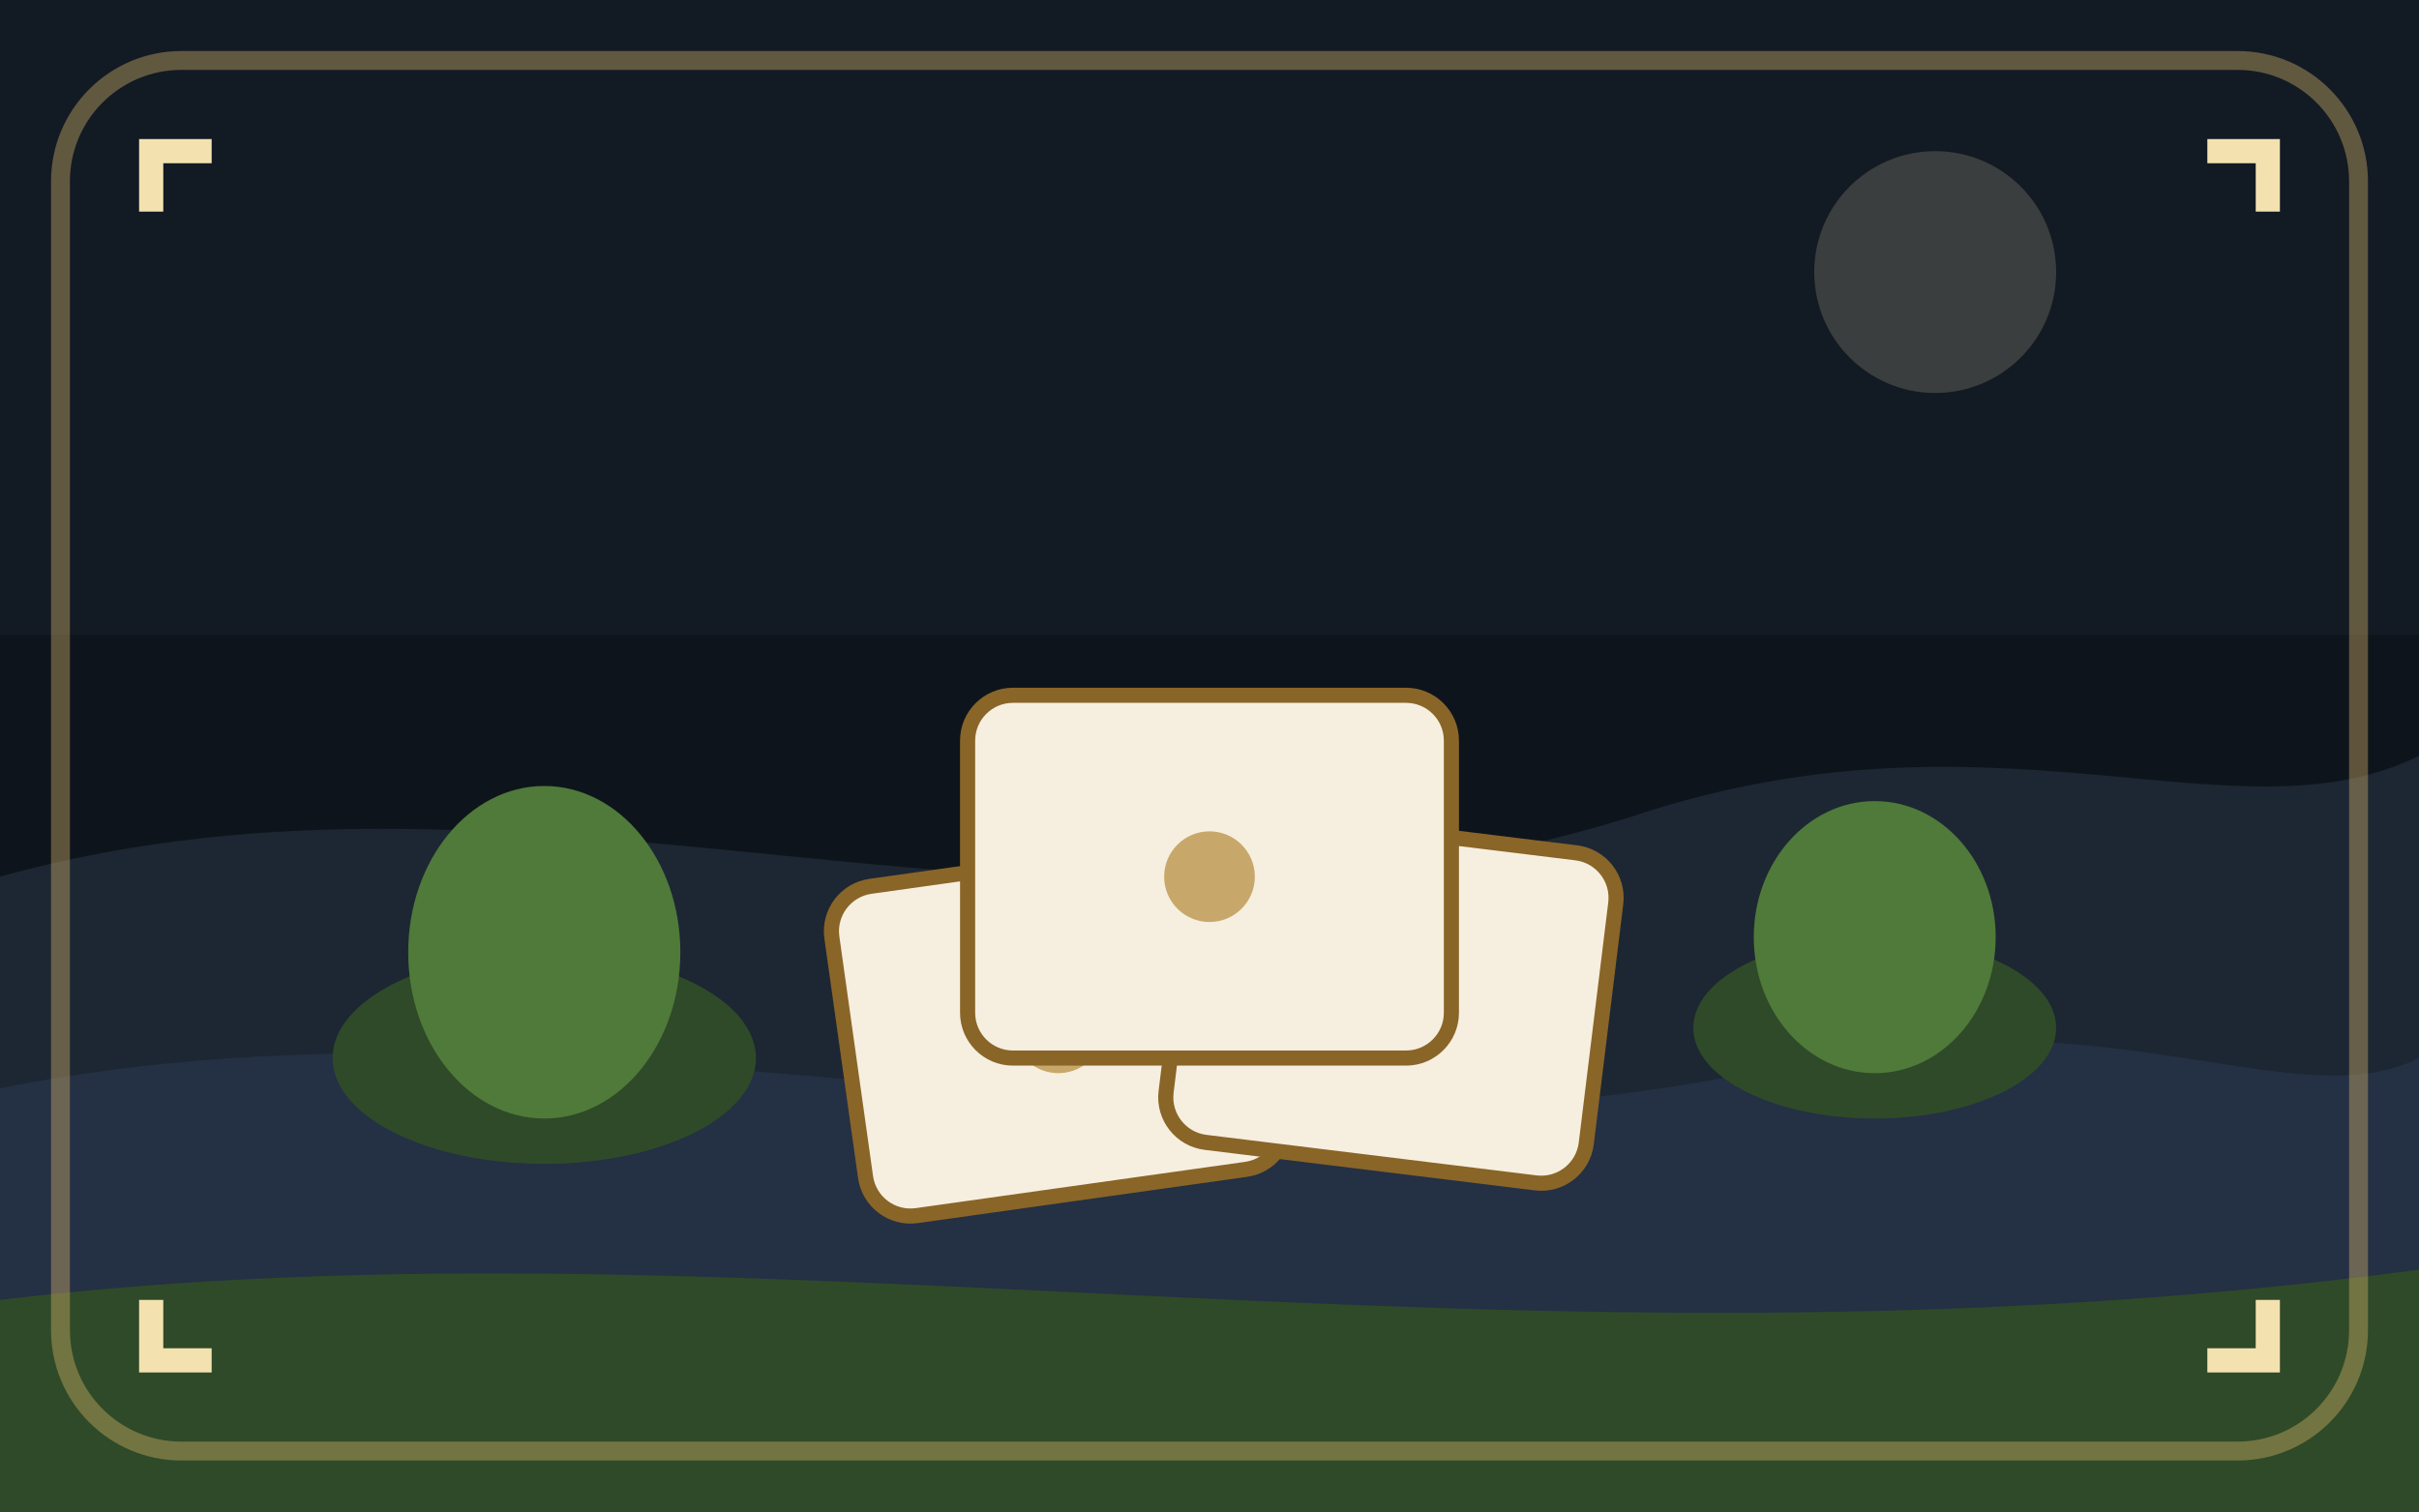
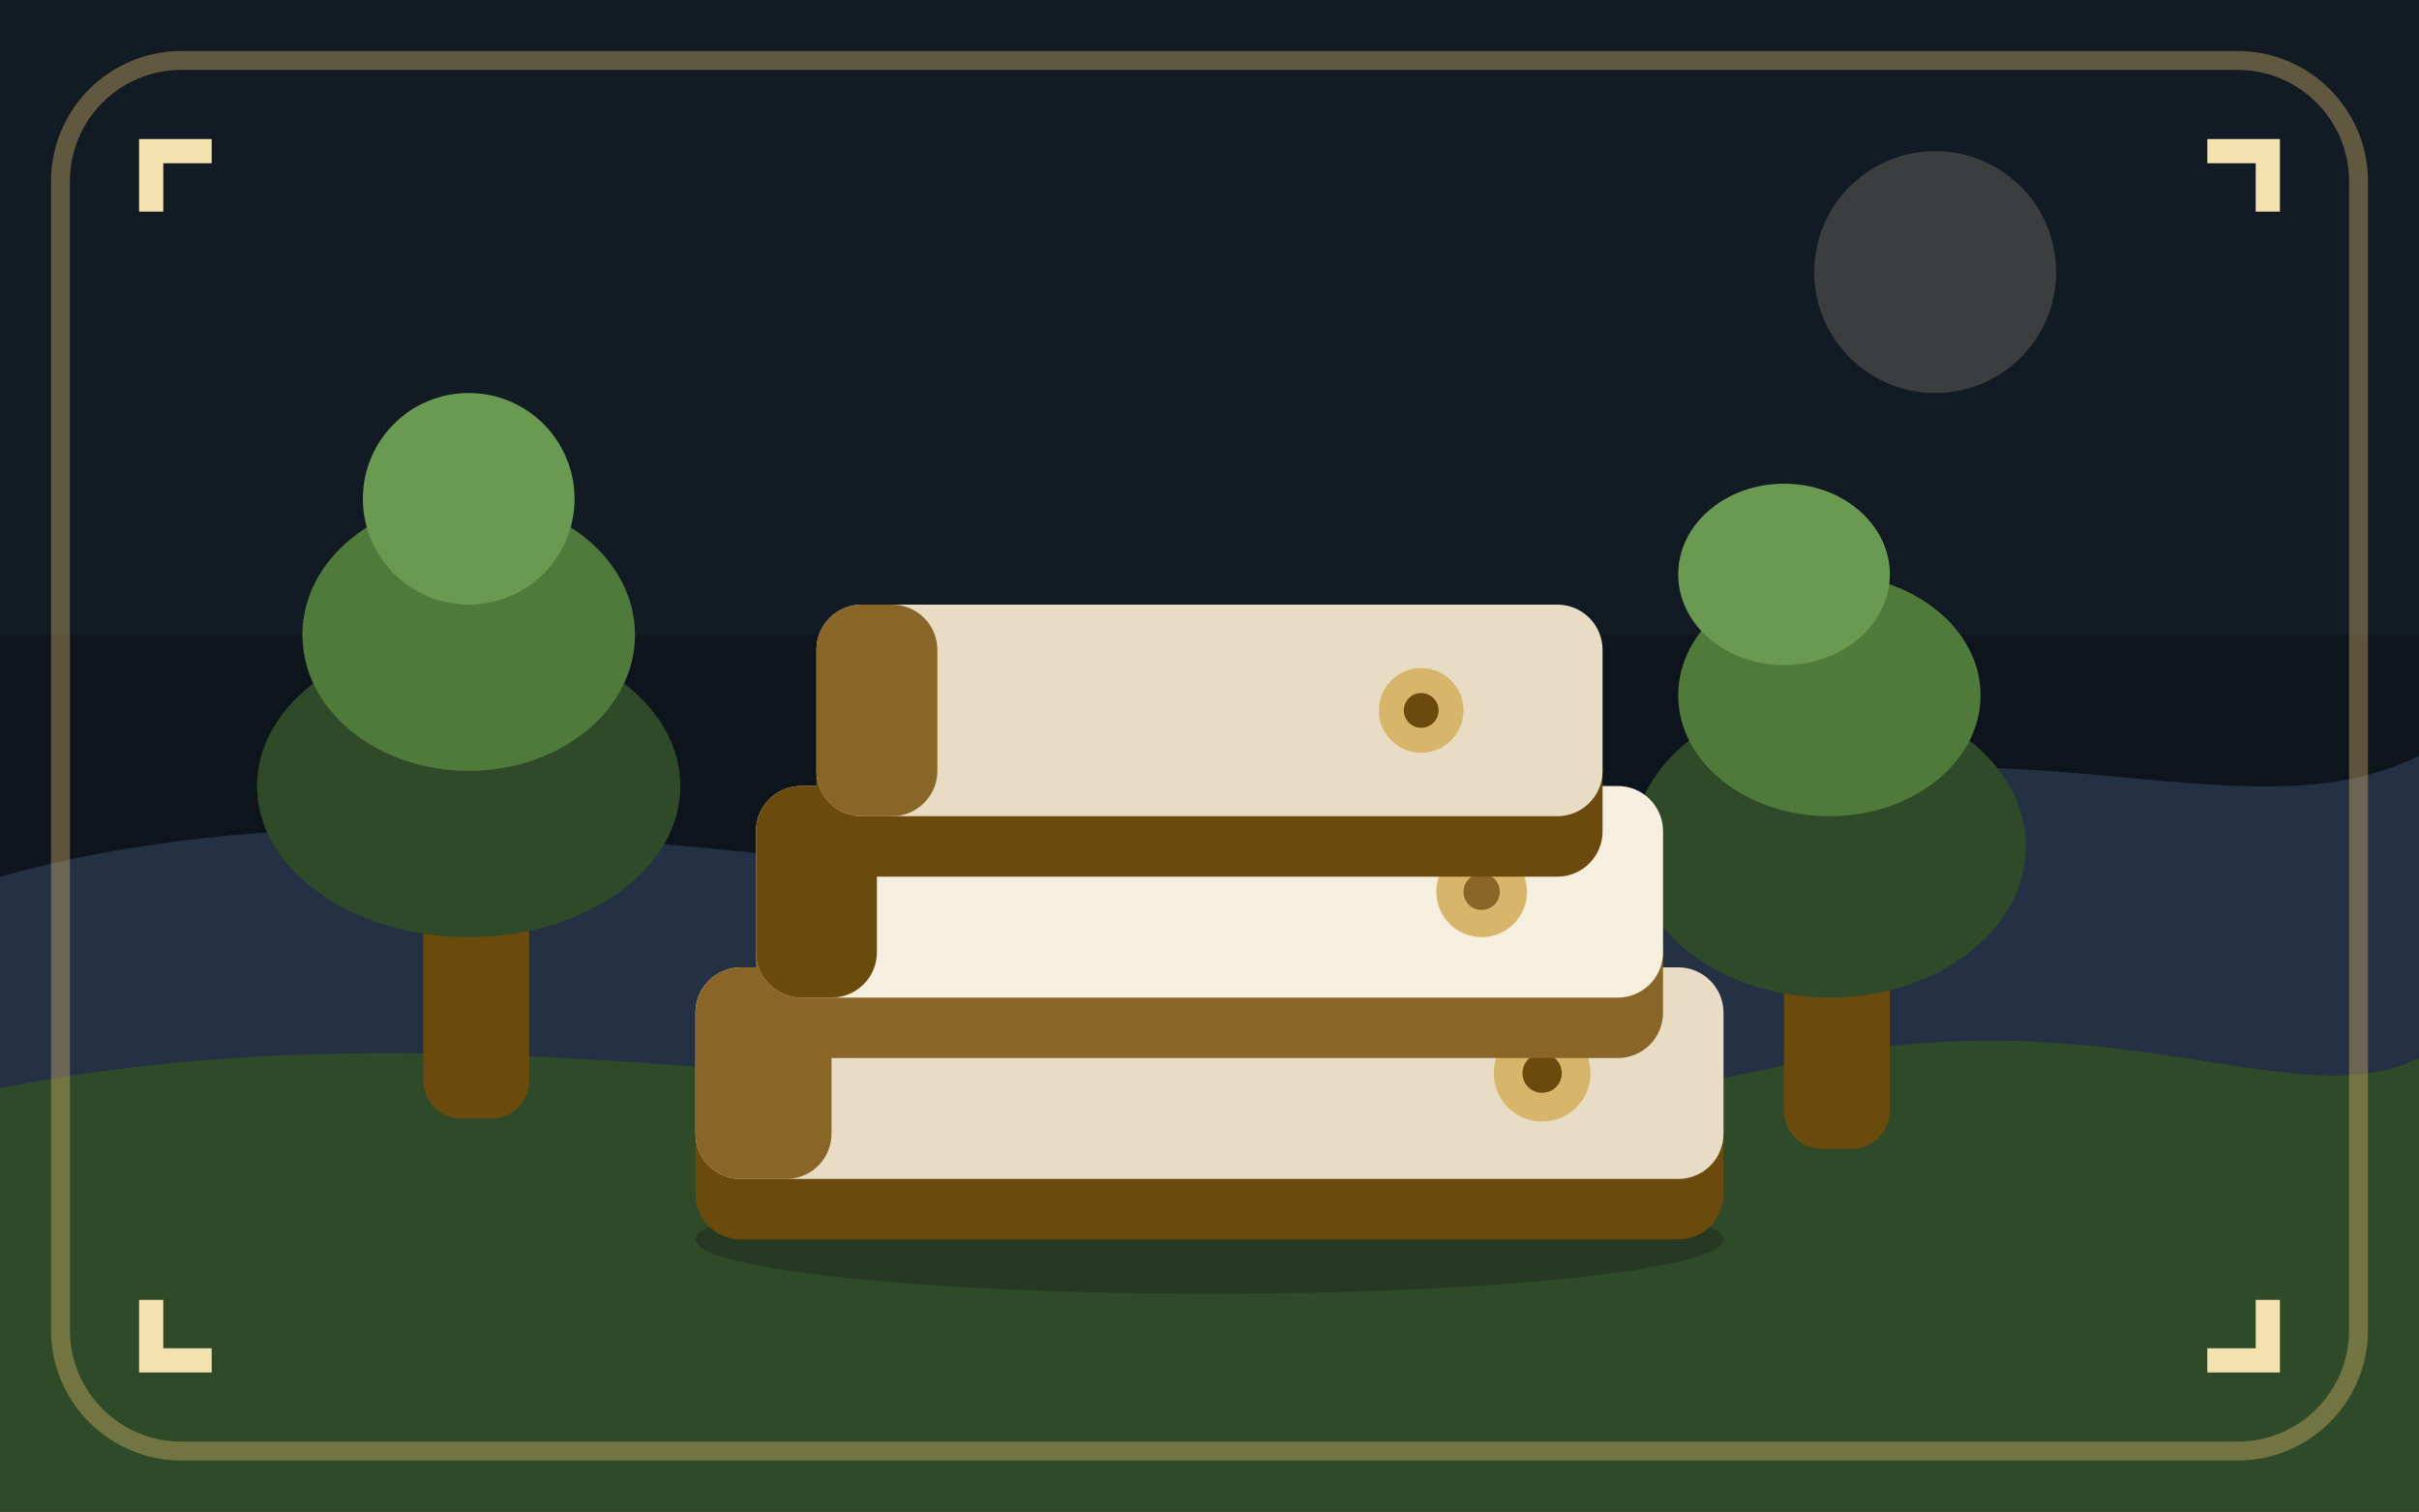
<svg xmlns="http://www.w3.org/2000/svg" viewBox="0 0 160 100">
  <rect width="160" height="100" fill="#0e141c" />
  <rect width="160" height="42" fill="#121a24" />
  <circle cx="128" cy="18" r="8" fill="#f3e2b0" opacity="0.18" />
-   <path d="M0 58 C36 48 70 66 108 54 C132 46 148 56 160 50 V100 H0 Z" fill="#1c2733" />
-   <path d="M0 72 C40 64 80 80 120 70 C140 66 152 74 160 70 V100 H0 Z" fill="#243044" />
+   <path d="M0 58 C36 48 70 66 108 54 C132 46 148 56 160 50 V100 H0 Z" fill="#243044" />
+   <path d="M0 72 C40 64 80 80 120 70 C140 66 152 74 160 70 V100 H0 Z" fill="#2f4a28" />
  <path d="M0 86 C50 80 100 92 160 84 V100 H0 Z" fill="#2f4a28" />
-   <ellipse cx="36" cy="70" rx="14" ry="7" fill="#2f4a28" />
-   <ellipse cx="36" cy="63" rx="9" ry="11" fill="#4f7a3a" />
-   <ellipse cx="124" cy="68" rx="12" ry="6" fill="#2f4a28" />
-   <ellipse cx="124" cy="62" rx="8" ry="9" fill="#4f7a3a" />
-   <g transform="translate(70 68) rotate(-8)">
-     <rect x="-14" y="-11" width="28" height="22" rx="3" fill="#f6efe0" stroke="#8a6528" stroke-width="1" />
-     <circle r="3" fill="#c8a86a" />
-   </g>
-   <g transform="translate(92 66) rotate(7)">
-     <rect x="-14" y="-11" width="28" height="22" rx="3" fill="#f6efe0" stroke="#8a6528" stroke-width="1" />
-     <circle r="3" fill="#c8a86a" />
-   </g>
-   <g transform="translate(80 58) rotate(0)">
-     <rect x="-16" y="-12" width="32" height="24" rx="3" fill="#f6efe0" stroke="#8a6528" stroke-width="1" />
-     <circle r="3" fill="#c8a86a" />
-   </g>
+   <rect x="28" y="58" width="7" height="16" rx="2.5" fill="#6b4a0e" />
+   <ellipse cx="31" cy="52" rx="14" ry="10" fill="#2f4a28" />
+   <ellipse cx="31" cy="42" rx="11" ry="9" fill="#4f7a3a" />
+   <ellipse cx="31" cy="33" rx="7" ry="7" fill="#6a9a52" />
+   <rect x="118" y="60" width="7" height="16" rx="2.5" fill="#6b4a0e" />
+   <ellipse cx="121" cy="56" rx="13" ry="10" fill="#2f4a28" />
+   <ellipse cx="121" cy="46" rx="10" ry="8" fill="#4f7a3a" />
+   <ellipse cx="118" cy="38" rx="7" ry="6" fill="#6a9a52" />
+   <ellipse cx="80" cy="82" rx="34" ry="3.6" fill="#0a0f15" opacity="0.28" />
+   <rect x="46" y="72" width="68" height="10" rx="3" fill="#6b4a0e" />
+   <rect x="46" y="64" width="68" height="14" rx="3" fill="#e8dcc4" />
+   <rect x="46" y="64" width="9" height="14" rx="3" fill="#8a6528" />
+   <circle cx="102" cy="71" r="3.2" fill="#d7b56a" />
+   <circle cx="102" cy="71" r="1.3" fill="#6b4a0e" />
+   <rect x="50" y="60" width="60" height="10" rx="3" fill="#8a6528" />
+   <rect x="50" y="52" width="60" height="14" rx="3" fill="#f6efe0" />
+   <rect x="50" y="52" width="8" height="14" rx="3" fill="#6b4a0e" />
+   <circle cx="98" cy="59" r="3" fill="#d7b56a" />
+   <circle cx="98" cy="59" r="1.2" fill="#8a6528" />
+   <rect x="54" y="48" width="52" height="10" rx="3" fill="#6b4a0e" />
+   <rect x="54" y="40" width="52" height="14" rx="3" fill="#e8dcc4" />
+   <rect x="54" y="40" width="8" height="14" rx="3" fill="#8a6528" />
+   <circle cx="94" cy="47" r="2.8" fill="#d7b56a" />
+   <circle cx="94" cy="47" r="1.15" fill="#6b4a0e" />
  <rect x="4" y="4" width="152" height="92" rx="8" fill="none" stroke="#d7b56a" stroke-opacity="0.4" stroke-width="1.25" />
  <g fill="none" stroke="#f3e2b0" stroke-width="1.6" stroke-linecap="butt">
    <path d="M10 14 V10 H14" />
    <path d="M146 10 H150 V14" />
    <path d="M10 86 V90 H14" />
    <path d="M150 86 V90 H146" />
  </g>
</svg>
